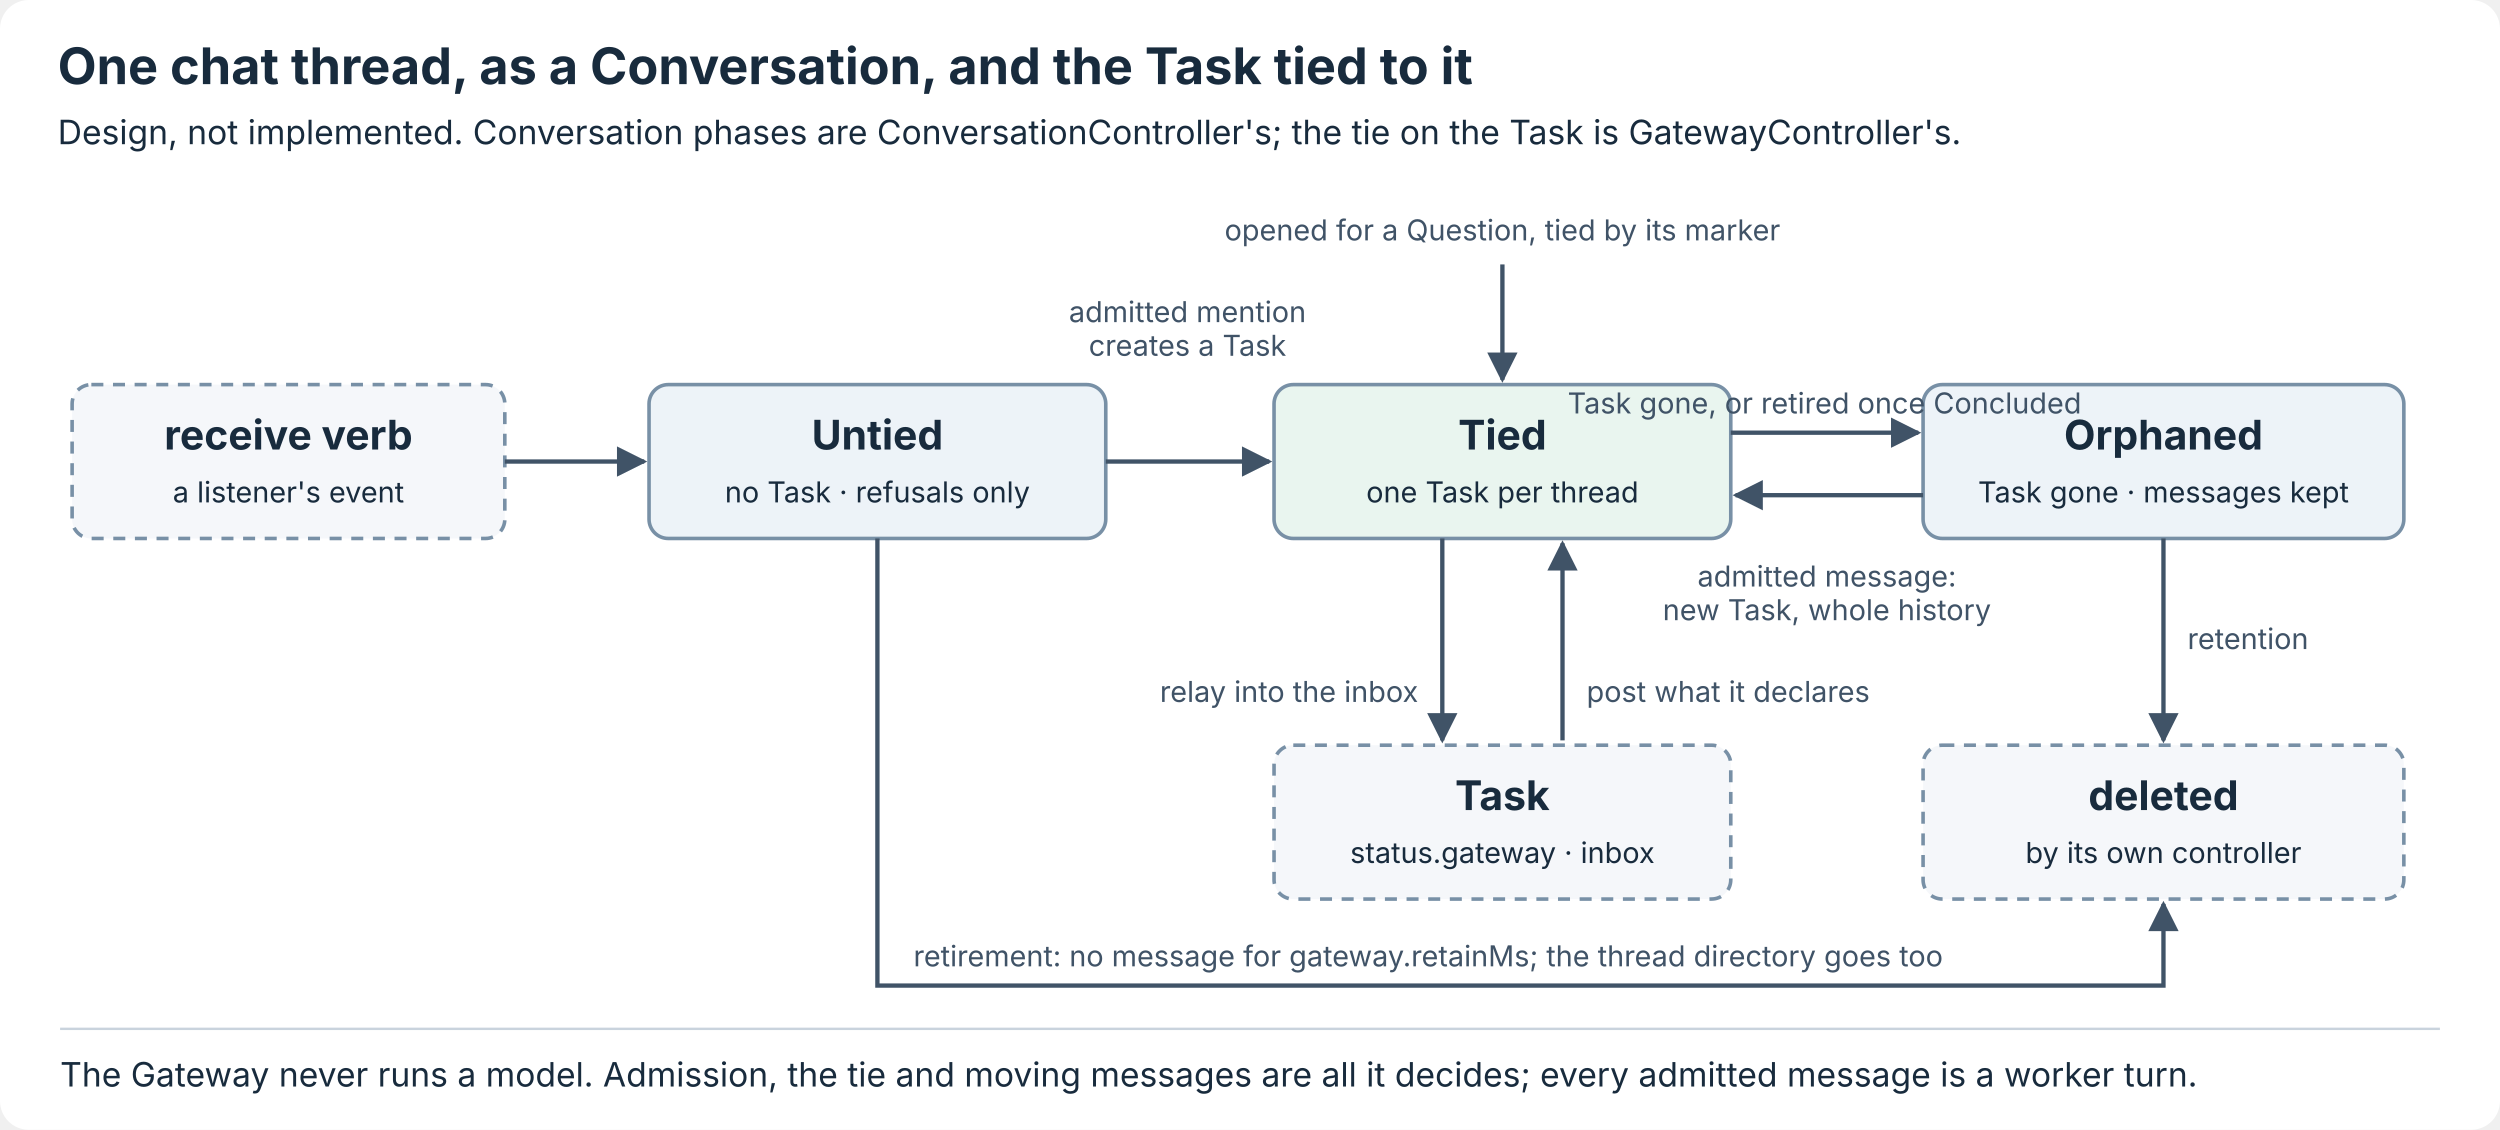
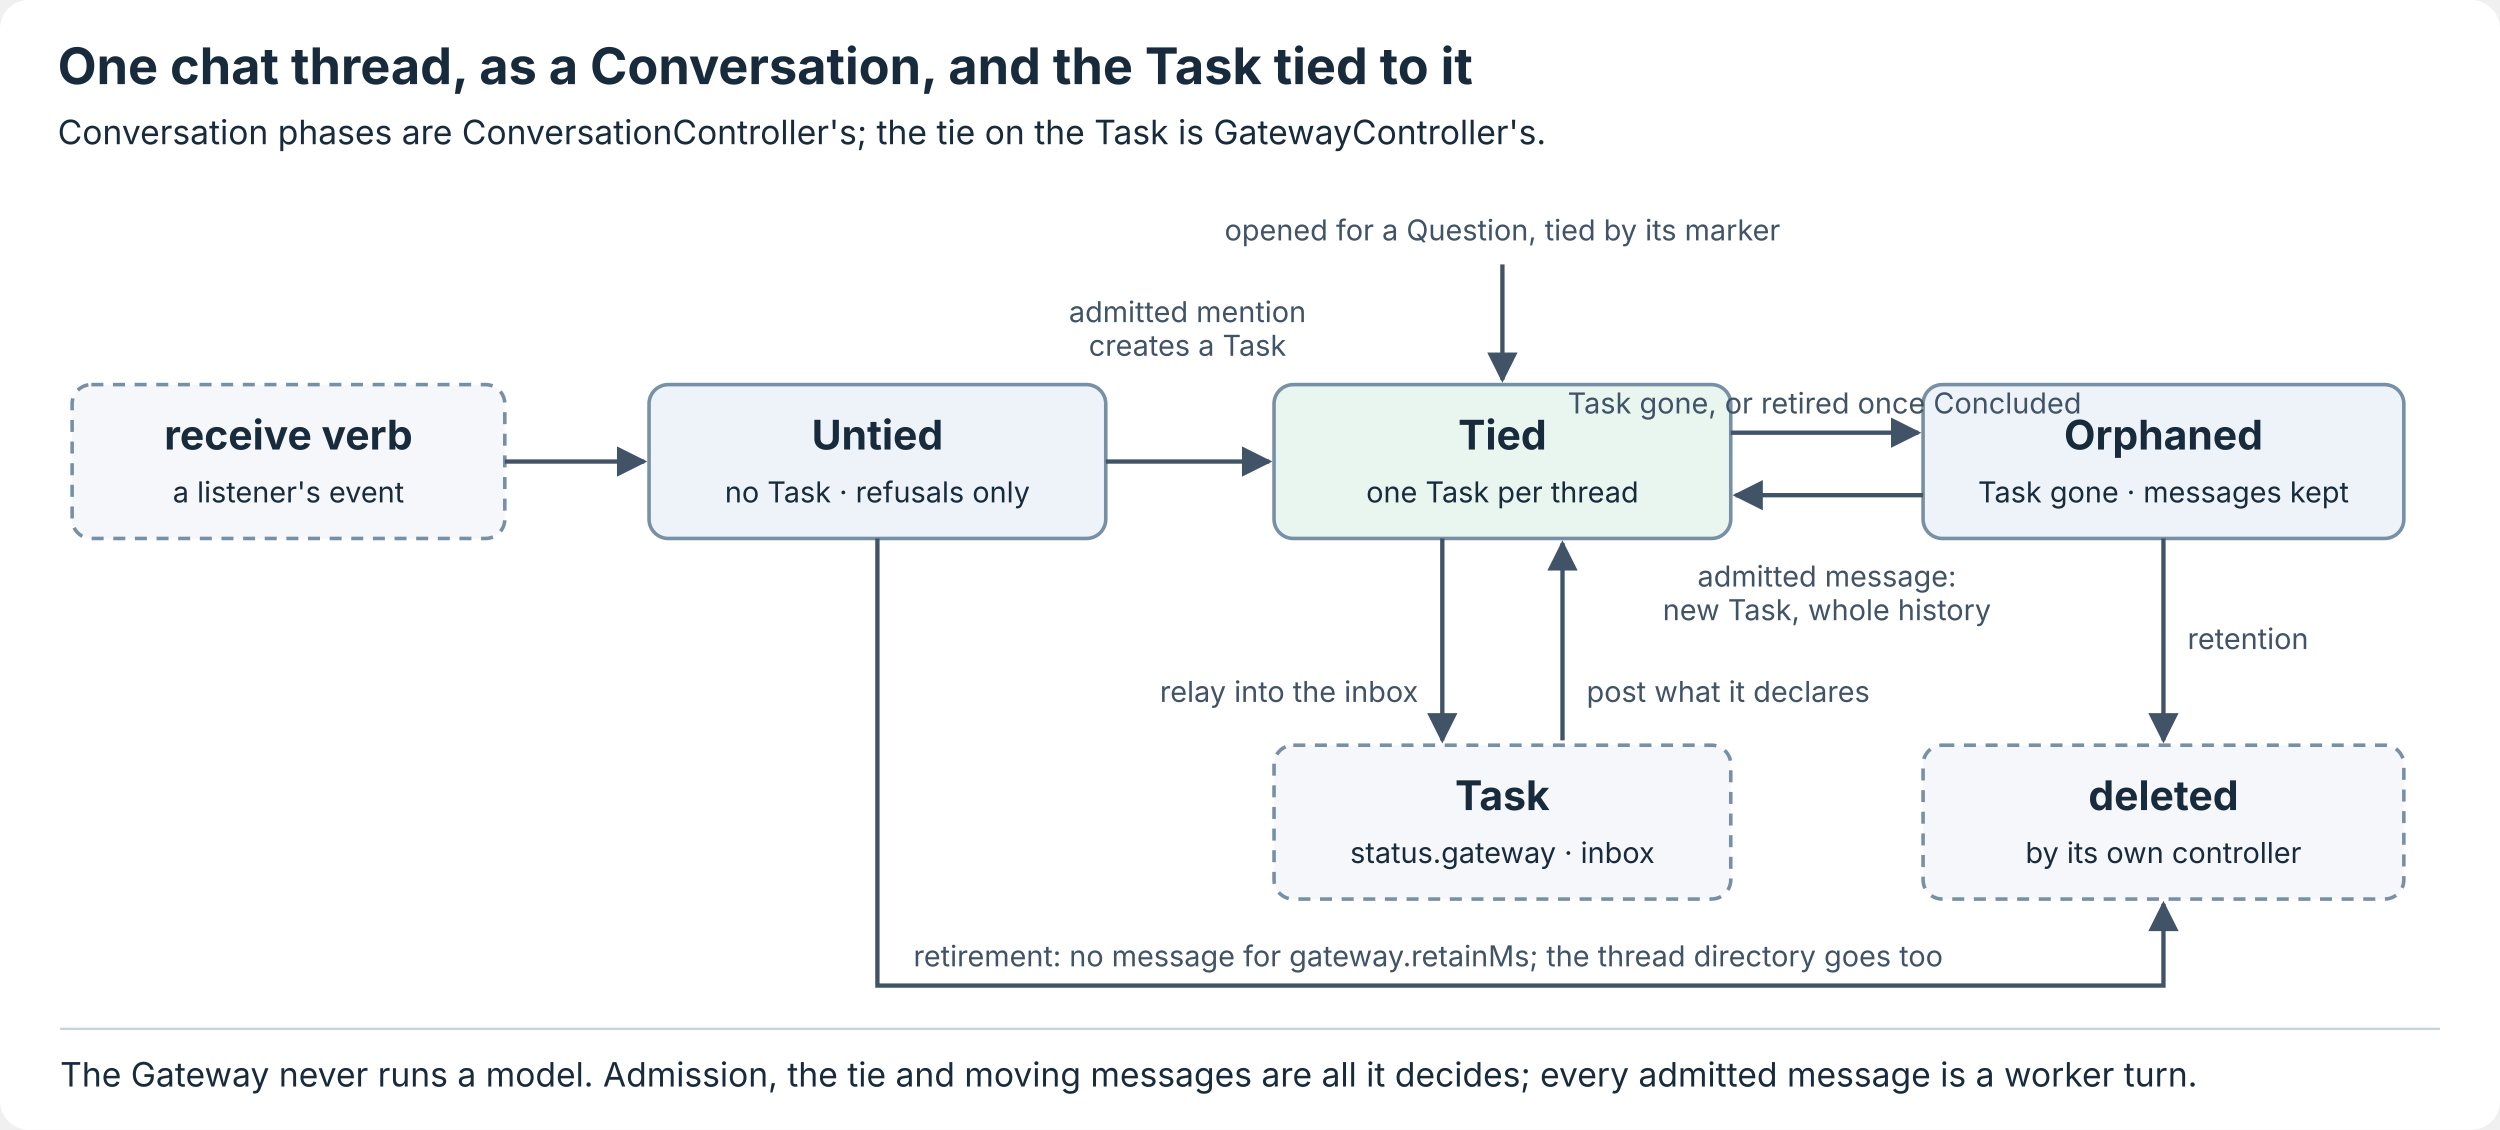
<svg xmlns="http://www.w3.org/2000/svg" viewBox="0 0 1040 470" role="img" aria-labelledby="title desc">
  <style>
  svg { color-scheme:light dark }
  @media (prefers-color-scheme: light) { svg &gt; rect{fill:#fff} svg &gt; g{fill:#182b3d} }
  @media (prefers-color-scheme: dark) { svg &gt; rect{fill:#101820} svg &gt; g{fill:#e6edf3} [stroke="#7890a6"]{stroke:#71869a} [stroke="#405367"]{stroke:#a9bdd0} [stroke="#c9d3dd"]{stroke:#405367} [fill="#405367"]{fill:#a9bdd0} [fill="#edf3f8"]{fill:#1d2a36} [fill="#f5f7fa"]{fill:#18232d} [fill="#e9f5ef"]{fill:#173b2d} }
</style>
  <defs>
    <marker id="arrow" viewBox="0 0 10 10" refX="9" refY="5" markerWidth="7" markerHeight="7" orient="auto">
      <path d="M0 0 L10 5 L0 10 Z" fill="#405367" />
    </marker>
  </defs>
  <rect width="1040" height="470" rx="12" fill="#ffffff" />
  <g font-family="system-ui,-apple-system,Segoe UI,sans-serif" fill="#182b3d">
    <text x="24" y="35" font-size="21" font-weight="700">One chat thread, as a Conversation, and the Task tied to it</text>
-     <text x="24" y="60" font-size="14">Design, not implemented. Conversation phases are ConversationController's; the tie on the Task is GatewayController's.</text>
+     <text x="24" y="60" font-size="14">Conversation phases are ConversationController's; the tie on the Task is GatewayController's.</text>
    <g stroke="#7890a6" stroke-width="1.5" fill="#edf3f8">
      <rect id="receive" x="30" y="160" width="180" height="64" rx="8" fill="#f5f7fa" stroke-dasharray="5 4" />
      <rect id="untied" x="270" y="160" width="190" height="64" rx="8" />
      <rect id="tied" x="530" y="160" width="190" height="64" rx="8" fill="#e9f5ef" />
      <rect id="orphaned" x="800" y="160" width="200" height="64" rx="8" />
      <rect id="task" x="530" y="310" width="190" height="64" rx="8" fill="#f5f7fa" stroke-dasharray="5 4" />
      <rect id="deleted" x="800" y="310" width="200" height="64" rx="8" fill="#f5f7fa" stroke-dasharray="5 4" />
    </g>
    <g text-anchor="middle" font-size="17" font-weight="650">
      <text x="120" y="187">receive verb</text>
      <text x="365" y="187">Untied</text>
      <text x="625" y="187">Tied</text>
      <text x="900" y="187">Orphaned</text>
      <text x="625" y="337">Task</text>
      <text x="900" y="337">deleted</text>
    </g>
    <g text-anchor="middle" font-size="12">
      <text x="120" y="209">a listener's event</text>
      <text x="365" y="209">no Task · refusals only</text>
      <text x="625" y="209">one Task per thread</text>
      <text x="900" y="209">Task gone · messages kept</text>
      <text x="625" y="359">status.gateway · inbox</text>
      <text x="900" y="359">by its own controller</text>
    </g>
    <g fill="none" stroke="#405367" stroke-width="1.8" marker-end="url(#arrow)">
      <path id="create" d="M210 192 H268" />
      <path id="mention" d="M460 192 H528" />
      <path id="opened" d="M625 110 V158" />
      <path id="gone" d="M720 180 H798" />
      <path id="again" d="M800 206 H722" />
      <path id="relay" d="M600 224 V308" />
      <path id="post" d="M650 308 V226" />
      <path id="retain-orphaned" d="M900 224 V308" />
      <path id="retain-untied" d="M365 224 V410 H900 V376" />
    </g>
    <g font-size="12" fill="#405367">
      <text x="625" y="100" text-anchor="middle">opened for a Question, tied by its marker</text>
      <text x="494" y="134" text-anchor="middle">admitted mention</text>
      <text x="494" y="148" text-anchor="middle">creates a Task</text>
      <text x="759" y="172" text-anchor="middle">Task gone, or retired once Concluded</text>
      <text x="760" y="244" text-anchor="middle">admitted message:</text>
      <text x="760" y="258" text-anchor="middle">new Task, whole history</text>
      <text x="590" y="292" text-anchor="end">relay into the inbox</text>
      <text x="660" y="292">post what it declares</text>
      <text x="910" y="270">retention</text>
      <text x="380" y="402">retirement: no message for gateway.retainMs; the thread directory goes too</text>
    </g>
    <path d="M25 428 H1015" stroke="#c9d3dd" />
    <text x="25" y="452" font-size="14">The Gateway never runs a model. Admission, the tie and moving messages are all it decides; every admitted message is a worker turn.</text>
  </g>
</svg>
